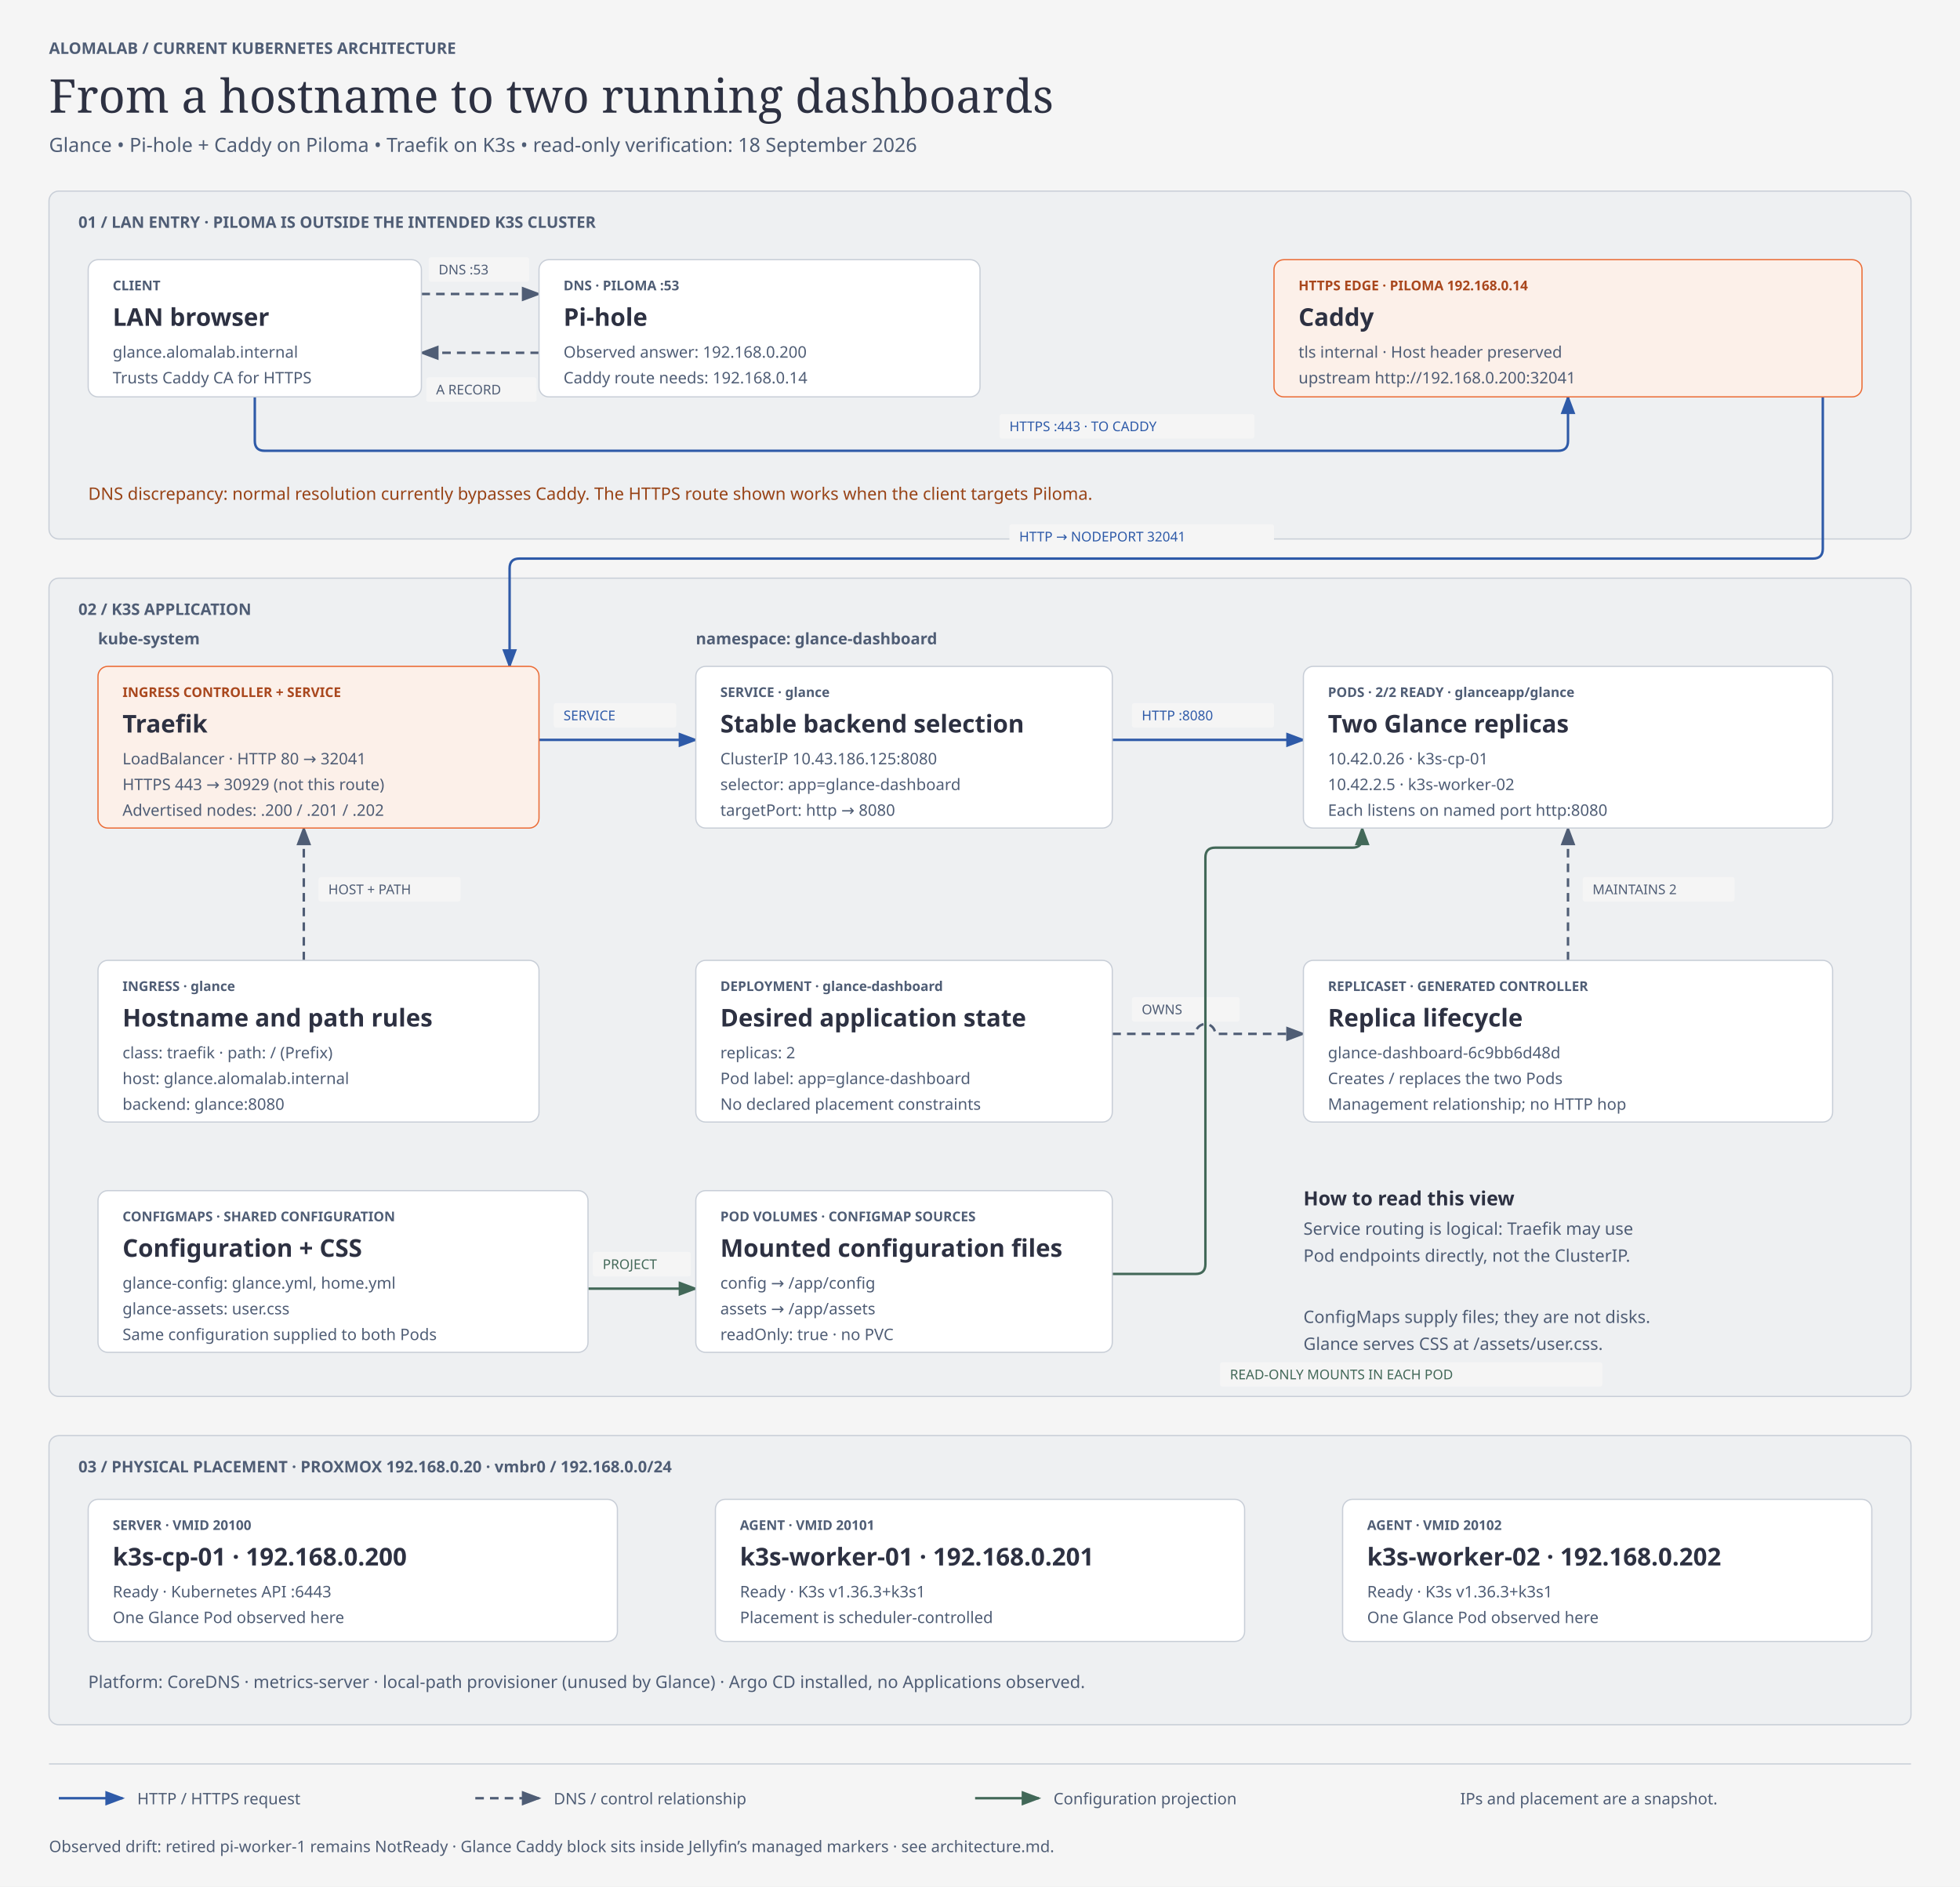
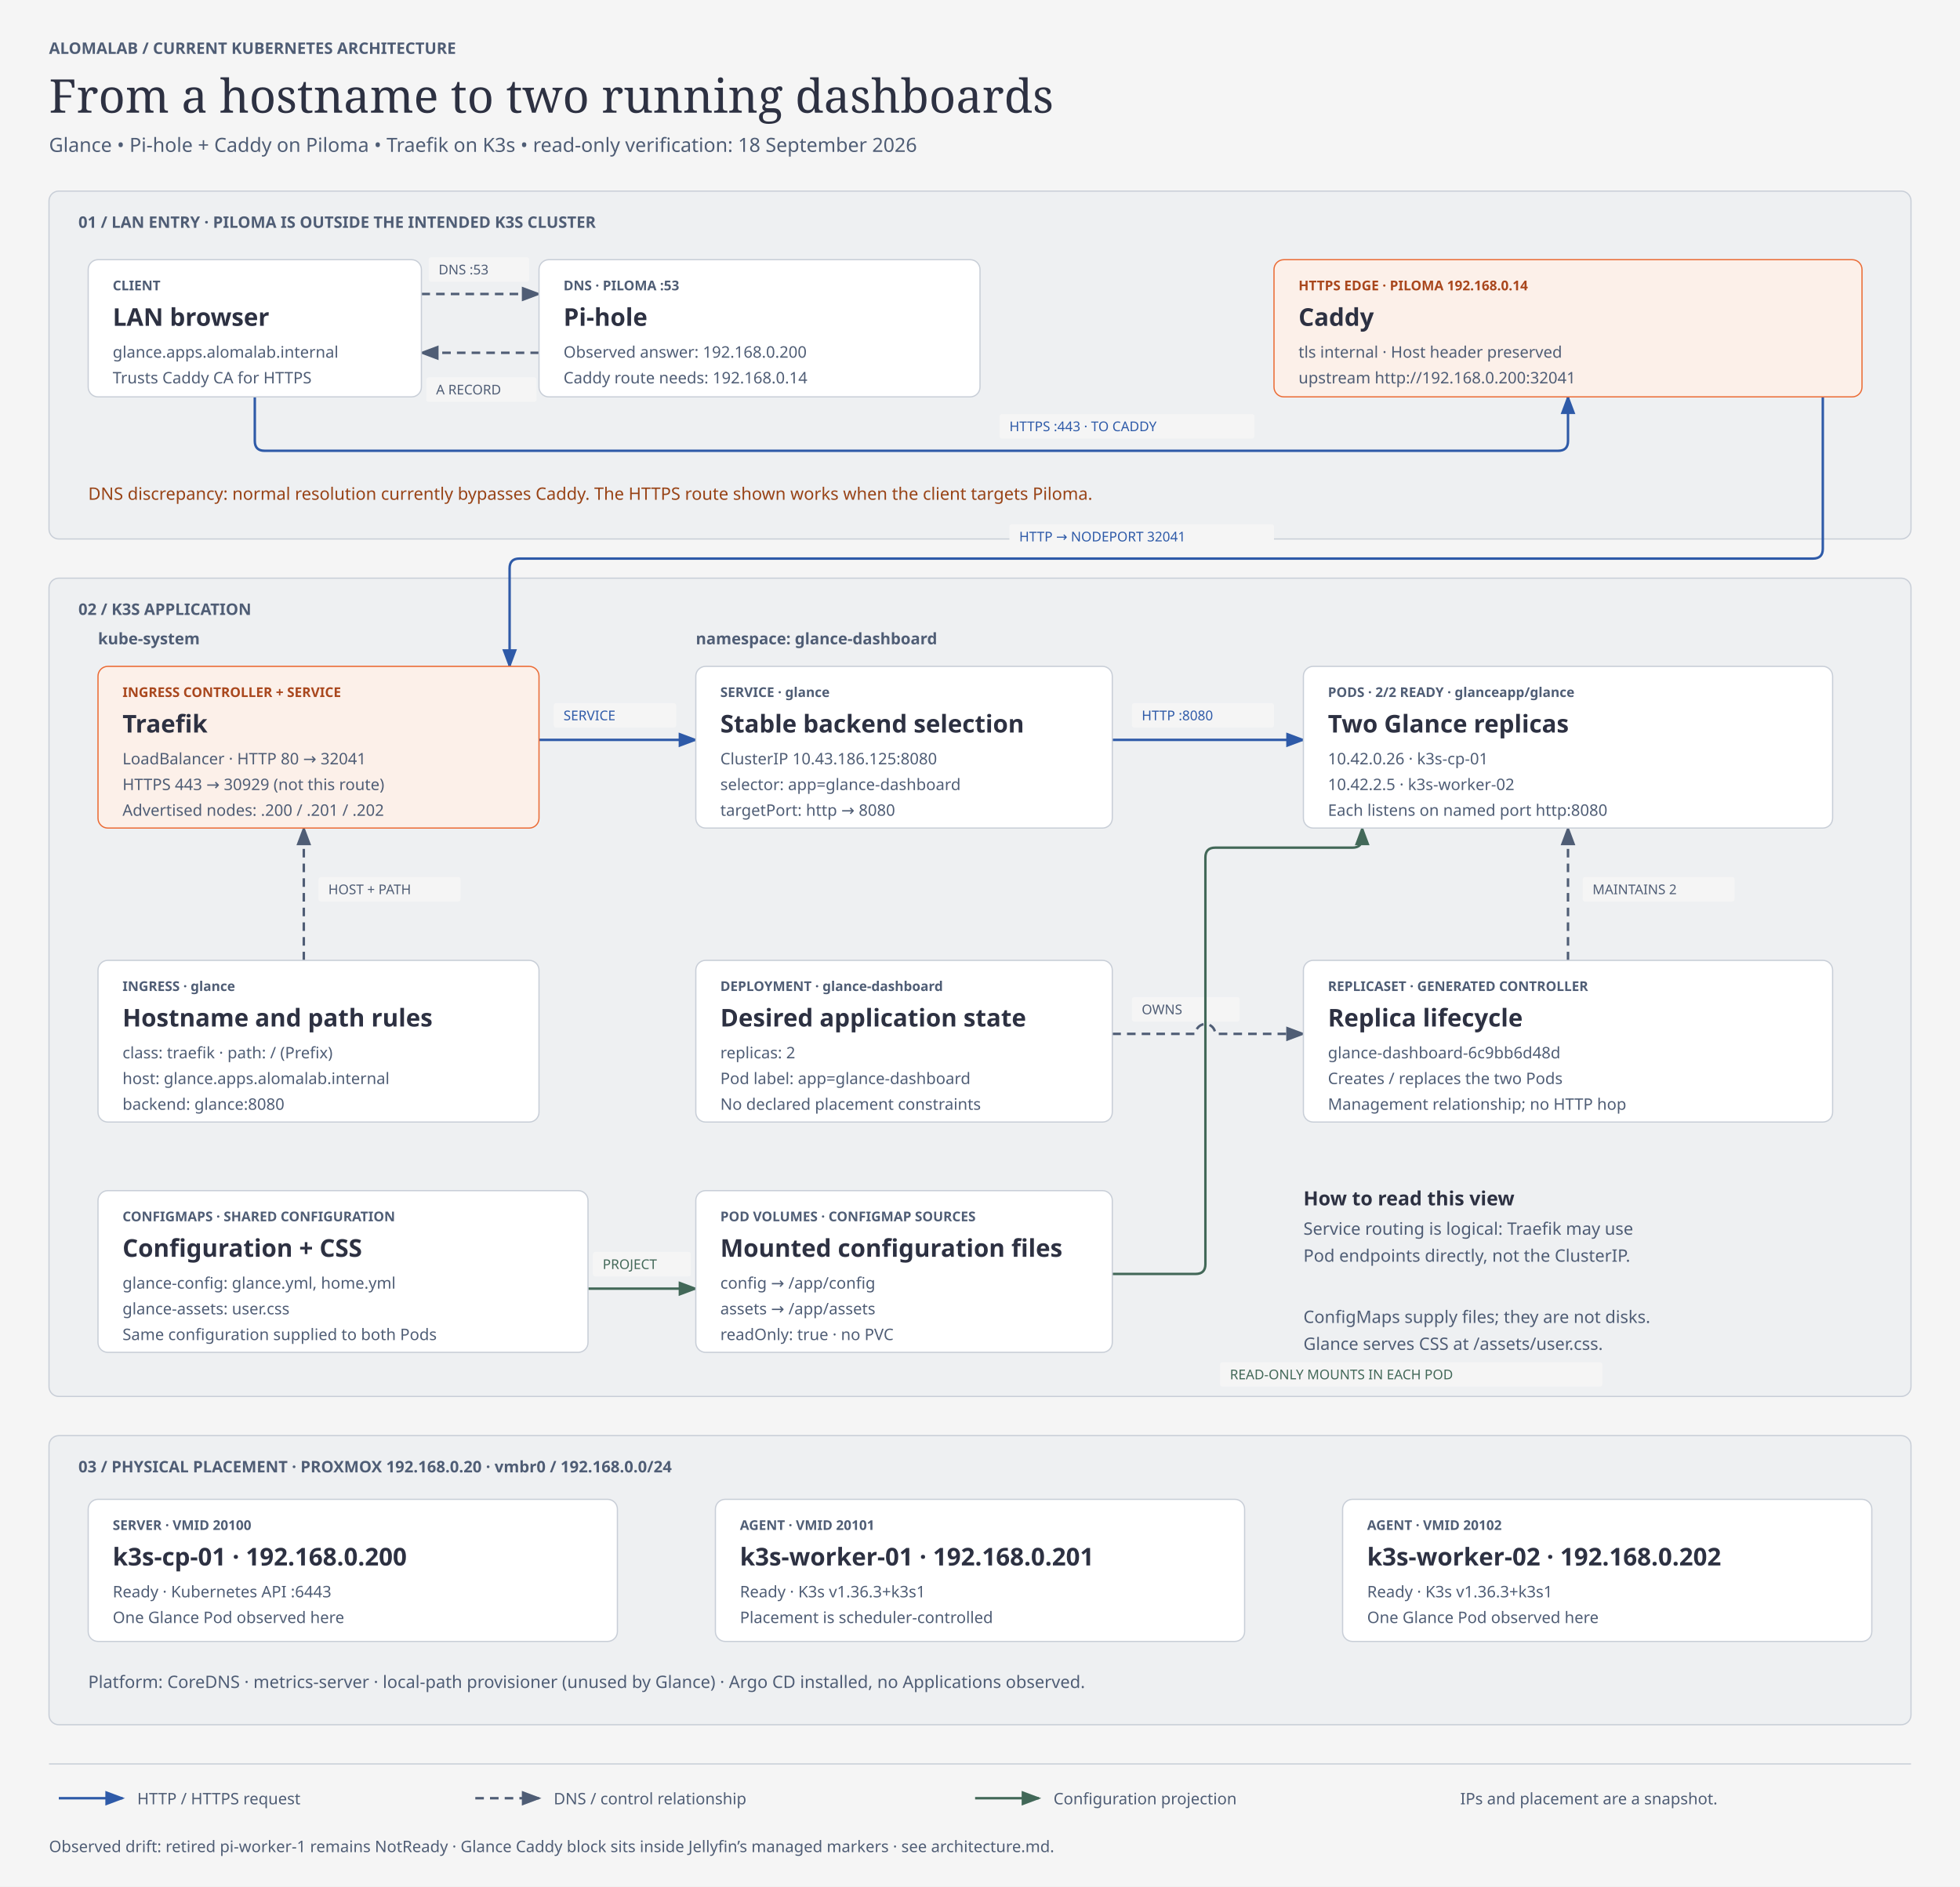
<svg xmlns="http://www.w3.org/2000/svg" width="1600" height="1540" viewBox="0 0 1600 1540" role="img" aria-labelledby="k3s-architecture-title k3s-architecture-desc">
  <defs>
    <marker id="k3s-http" markerWidth="8" markerHeight="6" refX="7" refY="3" orient="auto">
      <path d="M0 0 L8 3 L0 6 Z" fill="#2e5aa8" />
    </marker>
    <marker id="k3s-control" markerWidth="8" markerHeight="6" refX="7" refY="3" orient="auto">
      <path d="M0 0 L8 3 L0 6 Z" fill="#4f5d75" />
    </marker>
    <marker id="k3s-config" markerWidth="8" markerHeight="6" refX="7" refY="3" orient="auto">
      <path d="M0 0 L8 3 L0 6 Z" fill="#426858" />
    </marker>
    <marker id="k3s-arrow" markerWidth="8" markerHeight="6" refX="7" refY="3" orient="auto">
      <path d="M0 0 L8 3 L0 6 Z" fill="#4f5d75" />
    </marker>
    <marker id="k3s-arrow-accent" markerWidth="8" markerHeight="6" refX="7" refY="3" orient="auto">
      <path d="M0 0 L8 3 L0 6 Z" fill="#eb6c36" />
    </marker>
    <marker id="k3s-arrow-link" markerWidth="8" markerHeight="6" refX="7" refY="3" orient="auto">
      <path d="M0 0 L8 3 L0 6 Z" fill="#2e5aa8" />
    </marker>
  </defs>
  <rect x="0" y="0" width="1600" height="1540" rx="0" fill="#f5f5f5" stroke="none" />
  <text x="40" y="44" font-family="sans-serif" font-size="13" font-weight="600" fill="#4f5d75">ALOMALAB / CURRENT KUBERNETES ARCHITECTURE</text>
  <text x="40" y="92" font-family="serif" font-size="38" font-weight="400" fill="#2d3142">From a hostname to two running dashboards</text>
  <text x="40" y="124" font-family="sans-serif" font-size="16" font-weight="400" fill="#4f5d75">Glance • Pi-hole + Caddy on Piloma • Traefik on K3s • read-only verification: 18 September 2026</text>
  <rect x="40" y="156" width="1520" height="284" rx="8" fill="#eef0f2" stroke="#c8ced7" />
  <text x="64" y="186" font-family="sans-serif" font-size="13" font-weight="600" fill="#4f5d75">01 / LAN ENTRY · PILOMA IS OUTSIDE THE INTENDED K3S CLUSTER</text>
  <rect x="40" y="472" width="1520" height="668" rx="8" fill="#eef0f2" stroke="#c8ced7" />
  <text x="64" y="502" font-family="sans-serif" font-size="13" font-weight="600" fill="#4f5d75">02 / K3S APPLICATION</text>
  <rect x="40" y="1172" width="1520" height="236" rx="8" fill="#eef0f2" stroke="#c8ced7" />
  <text x="64" y="1202" font-family="sans-serif" font-size="13" font-weight="600" fill="#4f5d75">03 / PHYSICAL PLACEMENT · PROXMOX 192.168.0.20 · vmbr0 / 192.168.0.0/24</text>
  <path d="M344 240 H440" fill="none" stroke="#4f5d75" stroke-width="2" stroke-dasharray="7 5" marker-end="url(#k3s-control)" />
  <rect x="350" y="210" width="82" height="20" rx="2" fill="#f5f5f5" stroke="none" />
  <text x="358" y="224" font-family="sans-serif" font-size="11" font-weight="500" fill="#4f5d75">DNS :53</text>
  <path d="M440 288 H344" fill="none" stroke="#4f5d75" stroke-width="2" stroke-dasharray="7 5" marker-end="url(#k3s-control)" />
  <rect x="348" y="308" width="90" height="20" rx="2" fill="#f5f5f5" stroke="none" />
  <text x="356" y="322" font-family="sans-serif" font-size="11" font-weight="500" fill="#4f5d75">A RECORD</text>
  <path d="M208 324 V360 Q208 368 216 368 H1272 Q1280 368 1280 360 V324" fill="none" stroke="#2e5aa8" stroke-width="2" marker-end="url(#k3s-http)" />
  <rect x="816" y="338" width="208" height="20" rx="2" fill="#f5f5f5" stroke="none" />
  <text x="824" y="352" font-family="sans-serif" font-size="11" font-weight="500" fill="#2e5aa8">HTTPS :443 · TO CADDY</text>
  <path d="M1488 324 V448 Q1488 456 1480 456 H424 Q416 456 416 464 V544" fill="none" stroke="#2e5aa8" stroke-width="2" marker-end="url(#k3s-http)" />
  <rect x="824" y="428" width="216" height="20" rx="2" fill="#f5f5f5" stroke="none" />
  <text x="832" y="442" font-family="sans-serif" font-size="11" font-weight="500" fill="#2e5aa8">HTTP → NODEPORT 32041</text>
  <path d="M440 604 H568" fill="none" stroke="#2e5aa8" stroke-width="2" marker-end="url(#k3s-http)" />
  <rect x="452" y="574" width="100" height="20" rx="2" fill="#f5f5f5" stroke="none" />
  <text x="460" y="588" font-family="sans-serif" font-size="11" font-weight="500" fill="#2e5aa8">SERVICE</text>
  <path d="M908 604 H1064" fill="none" stroke="#2e5aa8" stroke-width="2" marker-end="url(#k3s-http)" />
  <rect x="924" y="574" width="116" height="20" rx="2" fill="#f5f5f5" stroke="none" />
  <text x="932" y="588" font-family="sans-serif" font-size="11" font-weight="500" fill="#2e5aa8">HTTP :8080</text>
  <path d="M248 784 V676" fill="none" stroke="#4f5d75" stroke-width="2" stroke-dasharray="7 5" marker-end="url(#k3s-control)" />
  <rect x="260" y="716" width="116" height="20" rx="2" fill="#f5f5f5" stroke="none" />
  <text x="268" y="730" font-family="sans-serif" font-size="11" font-weight="500" fill="#4f5d75">HOST + PATH</text>
  <path d="M908 844 H976 a8 8 0 0 1 16 0 H1064" fill="none" stroke="#4f5d75" stroke-width="2" stroke-dasharray="7 5" marker-end="url(#k3s-control)" />
  <rect x="924" y="814" width="88" height="20" rx="2" fill="#f5f5f5" stroke="none" />
  <text x="932" y="828" font-family="sans-serif" font-size="11" font-weight="500" fill="#4f5d75">OWNS</text>
  <path d="M1280 784 V676" fill="none" stroke="#4f5d75" stroke-width="2" stroke-dasharray="7 5" marker-end="url(#k3s-control)" />
  <rect x="1292" y="716" width="124" height="20" rx="2" fill="#f5f5f5" stroke="none" />
  <text x="1300" y="730" font-family="sans-serif" font-size="11" font-weight="500" fill="#4f5d75">MAINTAINS 2</text>
  <path d="M480 1052 H568" fill="none" stroke="#426858" stroke-width="2" marker-end="url(#k3s-config)" />
  <rect x="484" y="1022" width="80" height="20" rx="2" fill="#f5f5f5" stroke="none" />
  <text x="492" y="1036" font-family="sans-serif" font-size="11" font-weight="500" fill="#426858">PROJECT</text>
  <path d="M908 1040 H976 Q984 1040 984 1032 V700 Q984 692 992 692 H1104 Q1112 692 1112 684 V676" fill="none" stroke="#426858" stroke-width="2" marker-end="url(#k3s-config)" />
  <rect x="996" y="1112" width="312" height="20" rx="2" fill="#f5f5f5" stroke="none" />
  <text x="1004" y="1126" font-family="sans-serif" font-size="11" font-weight="500" fill="#426858">READ-ONLY MOUNTS IN EACH POD</text>
  <rect x="72" y="212" width="272" height="112" rx="8" fill="#ffffff" stroke="#c8ced7" />
  <text x="92" y="237" font-family="sans-serif" font-size="11" font-weight="600" fill="#4f5d75">CLIENT</text>
  <text x="92" y="266" font-family="sans-serif" font-size="20" font-weight="600" fill="#2d3142">LAN browser</text>
-   <text x="92" y="292" font-family="sans-serif" font-size="13" font-weight="400" fill="#4f5d75">glance.alomalab.internal</text>
+   <text x="92" y="292" font-family="sans-serif" font-size="13" font-weight="400" fill="#4f5d75">glance.apps.alomalab.internal</text>
  <text x="92" y="313" font-family="sans-serif" font-size="13" font-weight="400" fill="#4f5d75">Trusts Caddy CA for HTTPS</text>
  <rect x="440" y="212" width="360" height="112" rx="8" fill="#ffffff" stroke="#c8ced7" />
  <text x="460" y="237" font-family="sans-serif" font-size="11" font-weight="600" fill="#4f5d75">DNS · PILOMA :53</text>
  <text x="460" y="266" font-family="sans-serif" font-size="20" font-weight="600" fill="#2d3142">Pi-hole</text>
  <text x="460" y="292" font-family="sans-serif" font-size="13" font-weight="400" fill="#4f5d75">Observed answer: 192.168.0.200</text>
  <text x="460" y="313" font-family="sans-serif" font-size="13" font-weight="400" fill="#4f5d75">Caddy route needs: 192.168.0.14</text>
  <rect x="1040" y="212" width="480" height="112" rx="8" fill="#fcf0e9" stroke="#eb6c36" />
  <text x="1060" y="237" font-family="sans-serif" font-size="11" font-weight="600" fill="#a9471d">HTTPS EDGE · PILOMA 192.168.0.14</text>
  <text x="1060" y="266" font-family="sans-serif" font-size="20" font-weight="600" fill="#2d3142">Caddy</text>
  <text x="1060" y="292" font-family="sans-serif" font-size="13" font-weight="400" fill="#4f5d75">tls internal · Host header preserved</text>
  <text x="1060" y="313" font-family="sans-serif" font-size="13" font-weight="400" fill="#4f5d75">upstream http://192.168.0.200:32041</text>
  <text x="72" y="408" font-family="sans-serif" font-size="14" font-weight="500" fill="#984316">DNS discrepancy: normal resolution currently bypasses Caddy. The HTTPS route shown works when the client targets Piloma.</text>
  <text x="80" y="526" font-family="sans-serif" font-size="13" font-weight="600" fill="#4f5d75">kube-system</text>
  <text x="568" y="526" font-family="sans-serif" font-size="13" font-weight="600" fill="#4f5d75">namespace: glance-dashboard</text>
  <rect x="80" y="544" width="360" height="132" rx="8" fill="#fcf0e9" stroke="#eb6c36" />
  <text x="100" y="569" font-family="sans-serif" font-size="11" font-weight="600" fill="#a9471d">INGRESS CONTROLLER + SERVICE</text>
  <text x="100" y="598" font-family="sans-serif" font-size="20" font-weight="600" fill="#2d3142">Traefik</text>
  <text x="100" y="624" font-family="sans-serif" font-size="13" font-weight="400" fill="#4f5d75">LoadBalancer · HTTP 80 → 32041</text>
  <text x="100" y="645" font-family="sans-serif" font-size="13" font-weight="400" fill="#4f5d75">HTTPS 443 → 30929 (not this route)</text>
  <text x="100" y="666" font-family="sans-serif" font-size="13" font-weight="400" fill="#4f5d75">Advertised nodes: .200 / .201 / .202</text>
  <rect x="568" y="544" width="340" height="132" rx="8" fill="#ffffff" stroke="#c8ced7" />
  <text x="588" y="569" font-family="sans-serif" font-size="11" font-weight="600" fill="#4f5d75">SERVICE · glance</text>
  <text x="588" y="598" font-family="sans-serif" font-size="20" font-weight="600" fill="#2d3142">Stable backend selection</text>
  <text x="588" y="624" font-family="sans-serif" font-size="13" font-weight="400" fill="#4f5d75">ClusterIP 10.43.186.125:8080</text>
  <text x="588" y="645" font-family="sans-serif" font-size="13" font-weight="400" fill="#4f5d75">selector: app=glance-dashboard</text>
  <text x="588" y="666" font-family="sans-serif" font-size="13" font-weight="400" fill="#4f5d75">targetPort: http → 8080</text>
  <rect x="1064" y="544" width="432" height="132" rx="8" fill="#ffffff" stroke="#c8ced7" />
  <text x="1084" y="569" font-family="sans-serif" font-size="11" font-weight="600" fill="#4f5d75">PODS · 2/2 READY · glanceapp/glance</text>
  <text x="1084" y="598" font-family="sans-serif" font-size="20" font-weight="600" fill="#2d3142">Two Glance replicas</text>
  <text x="1084" y="624" font-family="sans-serif" font-size="13" font-weight="400" fill="#4f5d75">10.42.0.26 · k3s-cp-01</text>
  <text x="1084" y="645" font-family="sans-serif" font-size="13" font-weight="400" fill="#4f5d75">10.42.2.5 · k3s-worker-02</text>
  <text x="1084" y="666" font-family="sans-serif" font-size="13" font-weight="400" fill="#4f5d75">Each listens on named port http:8080</text>
  <rect x="80" y="784" width="360" height="132" rx="8" fill="#ffffff" stroke="#c8ced7" />
  <text x="100" y="809" font-family="sans-serif" font-size="11" font-weight="600" fill="#4f5d75">INGRESS · glance</text>
  <text x="100" y="838" font-family="sans-serif" font-size="20" font-weight="600" fill="#2d3142">Hostname and path rules</text>
  <text x="100" y="864" font-family="sans-serif" font-size="13" font-weight="400" fill="#4f5d75">class: traefik · path: / (Prefix)</text>
-   <text x="100" y="885" font-family="sans-serif" font-size="13" font-weight="400" fill="#4f5d75">host: glance.alomalab.internal</text>
+   <text x="100" y="885" font-family="sans-serif" font-size="13" font-weight="400" fill="#4f5d75">host: glance.apps.alomalab.internal</text>
  <text x="100" y="906" font-family="sans-serif" font-size="13" font-weight="400" fill="#4f5d75">backend: glance:8080</text>
  <rect x="568" y="784" width="340" height="132" rx="8" fill="#ffffff" stroke="#c8ced7" />
  <text x="588" y="809" font-family="sans-serif" font-size="11" font-weight="600" fill="#4f5d75">DEPLOYMENT · glance-dashboard</text>
  <text x="588" y="838" font-family="sans-serif" font-size="20" font-weight="600" fill="#2d3142">Desired application state</text>
  <text x="588" y="864" font-family="sans-serif" font-size="13" font-weight="400" fill="#4f5d75">replicas: 2</text>
  <text x="588" y="885" font-family="sans-serif" font-size="13" font-weight="400" fill="#4f5d75">Pod label: app=glance-dashboard</text>
  <text x="588" y="906" font-family="sans-serif" font-size="13" font-weight="400" fill="#4f5d75">No declared placement constraints</text>
  <rect x="1064" y="784" width="432" height="132" rx="8" fill="#ffffff" stroke="#c8ced7" />
  <text x="1084" y="809" font-family="sans-serif" font-size="11" font-weight="600" fill="#4f5d75">REPLICASET · GENERATED CONTROLLER</text>
  <text x="1084" y="838" font-family="sans-serif" font-size="20" font-weight="600" fill="#2d3142">Replica lifecycle</text>
  <text x="1084" y="864" font-family="sans-serif" font-size="13" font-weight="400" fill="#4f5d75">glance-dashboard-6c9bb6d48d</text>
  <text x="1084" y="885" font-family="sans-serif" font-size="13" font-weight="400" fill="#4f5d75">Creates / replaces the two Pods</text>
  <text x="1084" y="906" font-family="sans-serif" font-size="13" font-weight="400" fill="#4f5d75">Management relationship; no HTTP hop</text>
  <rect x="80" y="972" width="400" height="132" rx="8" fill="#ffffff" stroke="#c8ced7" />
  <text x="100" y="997" font-family="sans-serif" font-size="11" font-weight="600" fill="#4f5d75">CONFIGMAPS · SHARED CONFIGURATION</text>
  <text x="100" y="1026" font-family="sans-serif" font-size="20" font-weight="600" fill="#2d3142">Configuration + CSS</text>
  <text x="100" y="1052" font-family="sans-serif" font-size="13" font-weight="400" fill="#4f5d75">glance-config: glance.yml, home.yml</text>
  <text x="100" y="1073" font-family="sans-serif" font-size="13" font-weight="400" fill="#4f5d75">glance-assets: user.css</text>
  <text x="100" y="1094" font-family="sans-serif" font-size="13" font-weight="400" fill="#4f5d75">Same configuration supplied to both Pods</text>
  <rect x="568" y="972" width="340" height="132" rx="8" fill="#ffffff" stroke="#c8ced7" />
  <text x="588" y="997" font-family="sans-serif" font-size="11" font-weight="600" fill="#4f5d75">POD VOLUMES · CONFIGMAP SOURCES</text>
  <text x="588" y="1026" font-family="sans-serif" font-size="20" font-weight="600" fill="#2d3142">Mounted configuration files</text>
  <text x="588" y="1052" font-family="sans-serif" font-size="13" font-weight="400" fill="#4f5d75">config → /app/config</text>
  <text x="588" y="1073" font-family="sans-serif" font-size="13" font-weight="400" fill="#4f5d75">assets → /app/assets</text>
  <text x="588" y="1094" font-family="sans-serif" font-size="13" font-weight="400" fill="#4f5d75">readOnly: true · no PVC</text>
  <text x="1064" y="984" font-family="sans-serif" font-size="16" font-weight="600" fill="#2d3142">How to read this view</text>
  <text x="1064" y="1008" font-family="sans-serif" font-size="14" font-weight="400" fill="#4f5d75">Service routing is logical: Traefik may use</text>
  <text x="1064" y="1030" font-family="sans-serif" font-size="14" font-weight="400" fill="#4f5d75">Pod endpoints directly, not the ClusterIP.</text>
  <text x="1064" y="1080" font-family="sans-serif" font-size="14" font-weight="400" fill="#4f5d75">ConfigMaps supply files; they are not disks.</text>
  <text x="1064" y="1102" font-family="sans-serif" font-size="14" font-weight="400" fill="#4f5d75">Glance serves CSS at /assets/user.css.</text>
  <rect x="72" y="1224" width="432" height="116" rx="8" fill="#ffffff" stroke="#c8ced7" />
  <text x="92" y="1249" font-family="sans-serif" font-size="11" font-weight="600" fill="#4f5d75">SERVER · VMID 20100</text>
  <text x="92" y="1278" font-family="sans-serif" font-size="20" font-weight="600" fill="#2d3142">k3s-cp-01 · 192.168.0.200</text>
  <text x="92" y="1304" font-family="sans-serif" font-size="13" font-weight="400" fill="#4f5d75">Ready · Kubernetes API :6443</text>
  <text x="92" y="1325" font-family="sans-serif" font-size="13" font-weight="400" fill="#4f5d75">One Glance Pod observed here</text>
  <rect x="584" y="1224" width="432" height="116" rx="8" fill="#ffffff" stroke="#c8ced7" />
  <text x="604" y="1249" font-family="sans-serif" font-size="11" font-weight="600" fill="#4f5d75">AGENT · VMID 20101</text>
  <text x="604" y="1278" font-family="sans-serif" font-size="20" font-weight="600" fill="#2d3142">k3s-worker-01 · 192.168.0.201</text>
  <text x="604" y="1304" font-family="sans-serif" font-size="13" font-weight="400" fill="#4f5d75">Ready · K3s v1.36.3+k3s1</text>
  <text x="604" y="1325" font-family="sans-serif" font-size="13" font-weight="400" fill="#4f5d75">Placement is scheduler-controlled</text>
  <rect x="1096" y="1224" width="432" height="116" rx="8" fill="#ffffff" stroke="#c8ced7" />
  <text x="1116" y="1249" font-family="sans-serif" font-size="11" font-weight="600" fill="#4f5d75">AGENT · VMID 20102</text>
  <text x="1116" y="1278" font-family="sans-serif" font-size="20" font-weight="600" fill="#2d3142">k3s-worker-02 · 192.168.0.202</text>
  <text x="1116" y="1304" font-family="sans-serif" font-size="13" font-weight="400" fill="#4f5d75">Ready · K3s v1.36.3+k3s1</text>
  <text x="1116" y="1325" font-family="sans-serif" font-size="13" font-weight="400" fill="#4f5d75">One Glance Pod observed here</text>
  <text x="72" y="1378" font-family="sans-serif" font-size="14" font-weight="400" fill="#4f5d75">Platform: CoreDNS · metrics-server · local-path provisioner (unused by Glance) · Argo CD installed, no Applications observed.</text>
  <path d="M40 1440 H1560" stroke="#c8ced7" />
  <path d="M48 1468 H100" fill="none" stroke="#2e5aa8" stroke-width="2" marker-end="url(#k3s-http)" />
  <text x="112" y="1473" font-family="sans-serif" font-size="13" font-weight="400" fill="#4f5d75">HTTP / HTTPS request</text>
  <path d="M388 1468 H440" fill="none" stroke="#4f5d75" stroke-width="2" stroke-dasharray="7 5" marker-end="url(#k3s-control)" />
  <text x="452" y="1473" font-family="sans-serif" font-size="13" font-weight="400" fill="#4f5d75">DNS / control relationship</text>
  <path d="M796 1468 H848" fill="none" stroke="#426858" stroke-width="2" marker-end="url(#k3s-config)" />
  <text x="860" y="1473" font-family="sans-serif" font-size="13" font-weight="400" fill="#4f5d75">Configuration projection</text>
  <text x="1192" y="1473" font-family="sans-serif" font-size="13" font-weight="400" fill="#4f5d75">IPs and placement are a snapshot.</text>
  <text x="40" y="1512" font-family="sans-serif" font-size="13" font-weight="400" fill="#4f5d75">Observed drift: retired pi-worker-1 remains NotReady · Glance Caddy block sits inside Jellyfin’s managed markers · see architecture.md.</text>
</svg>
